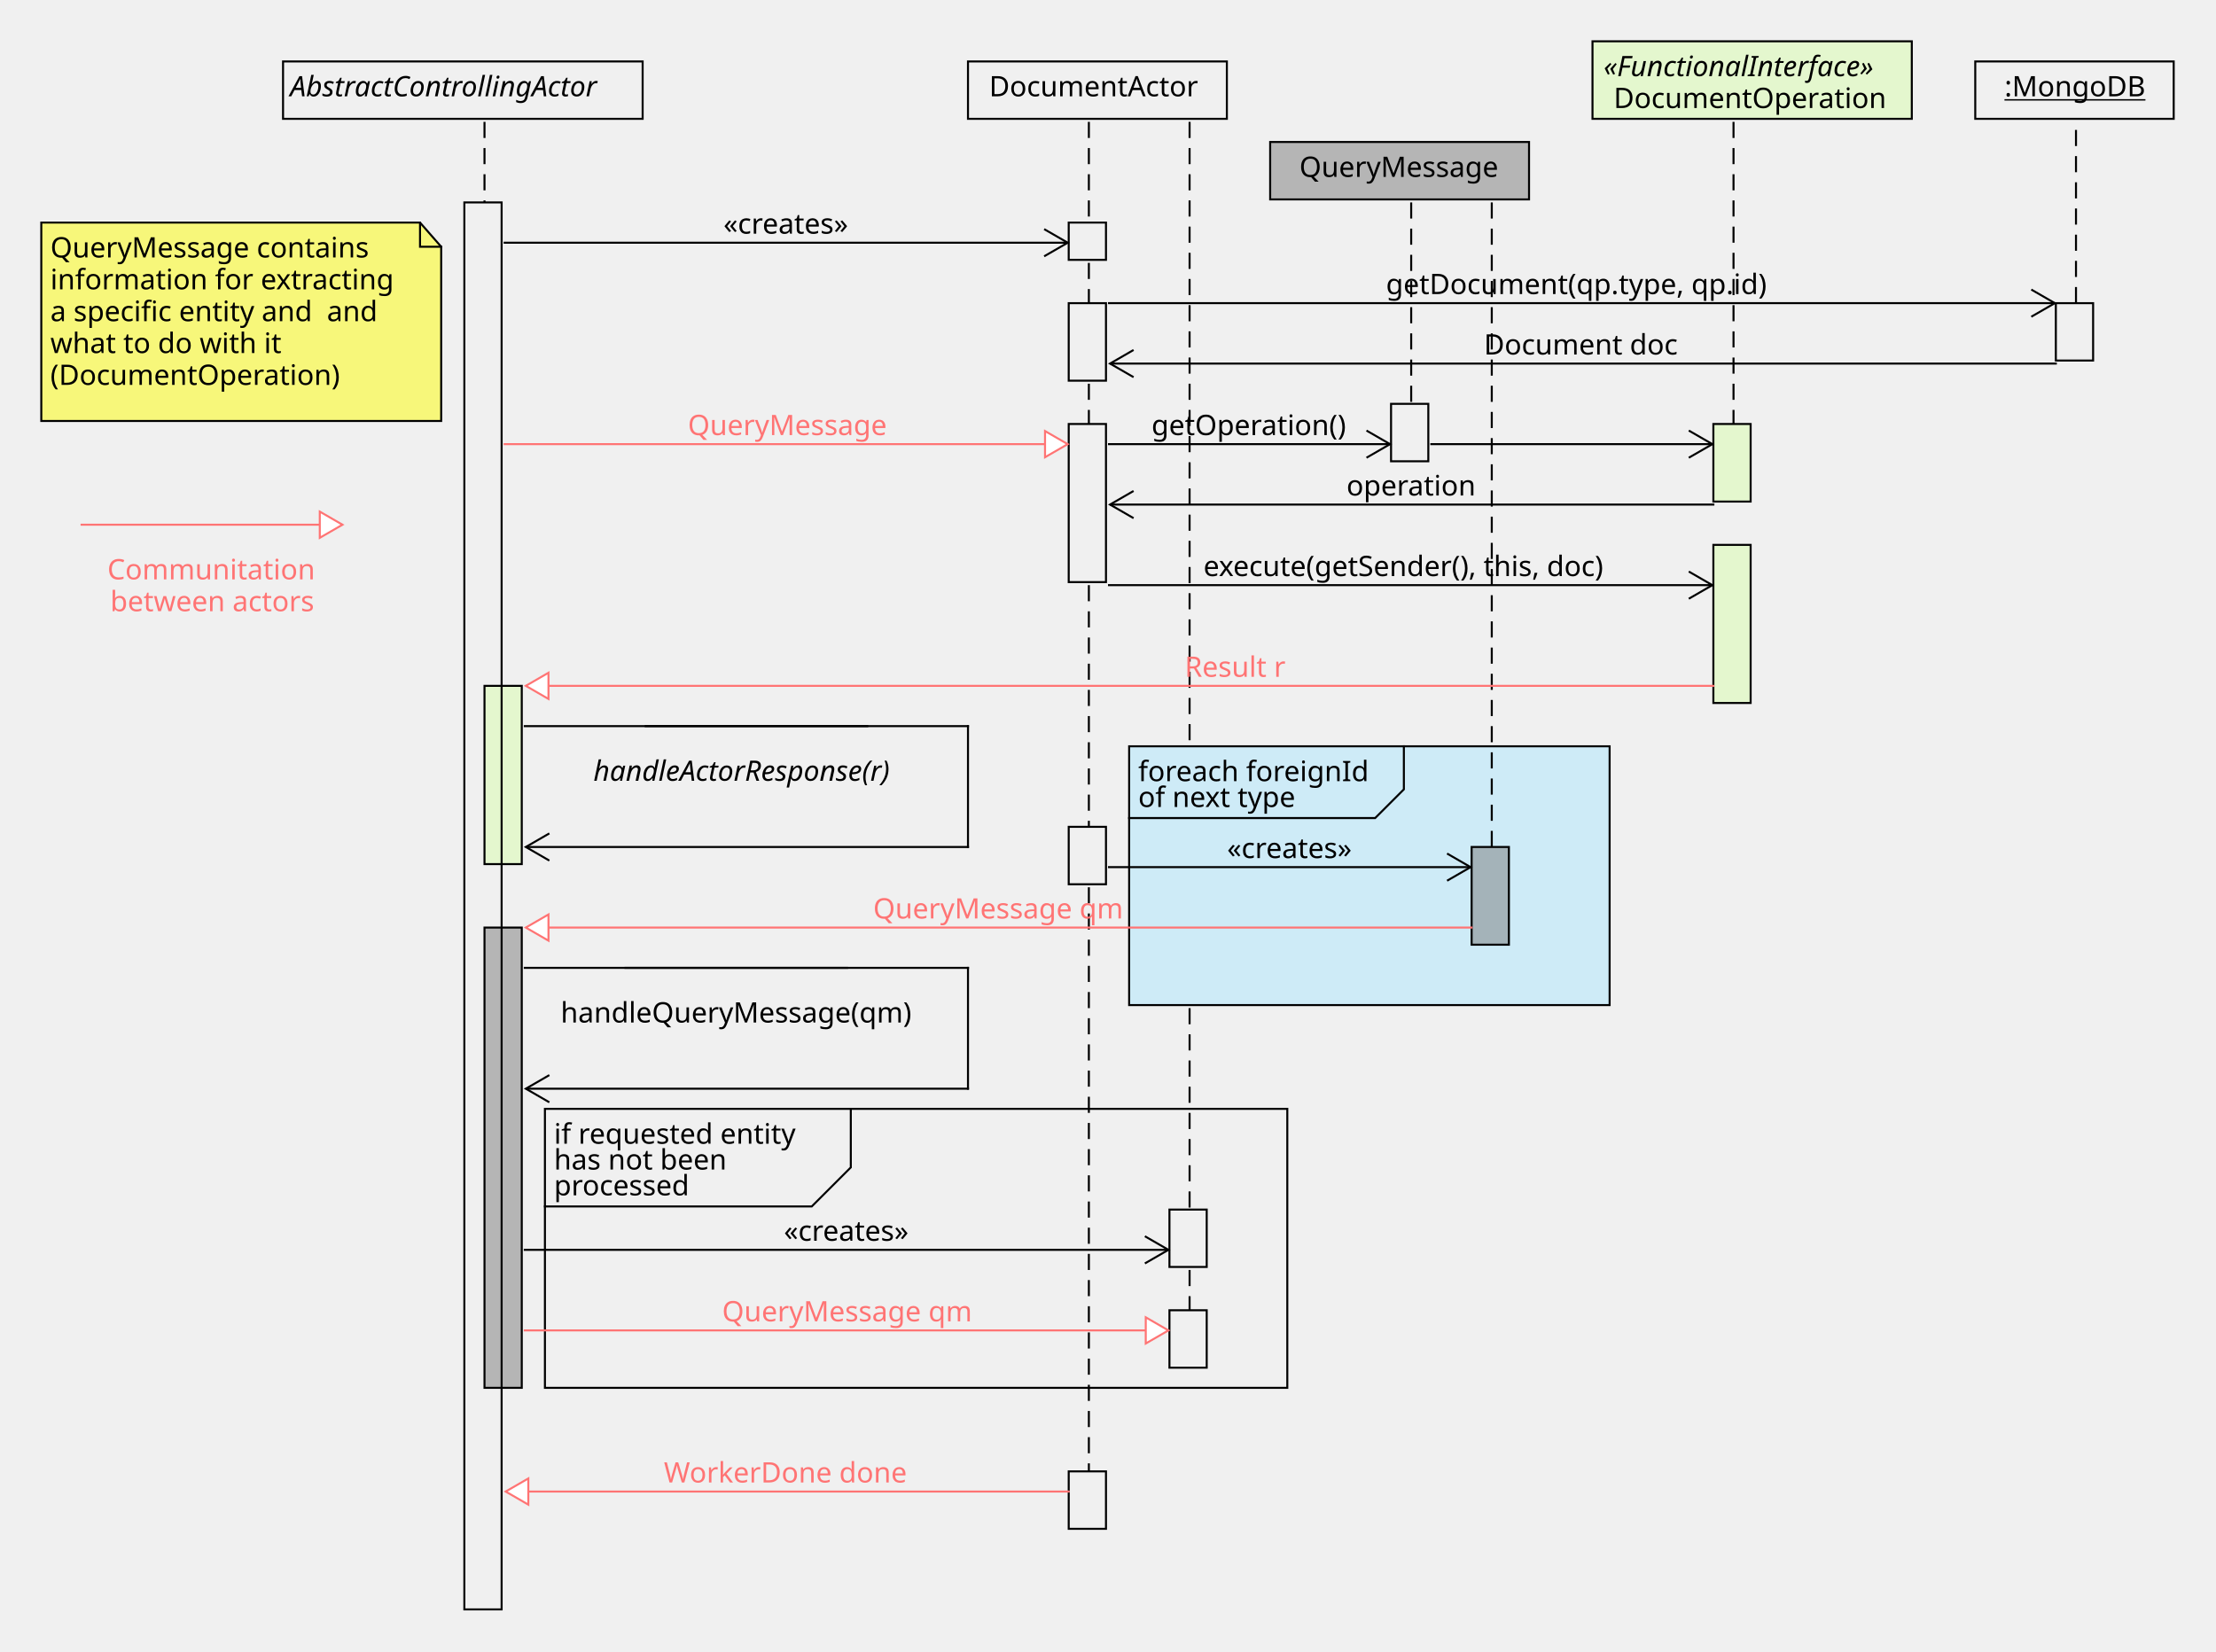
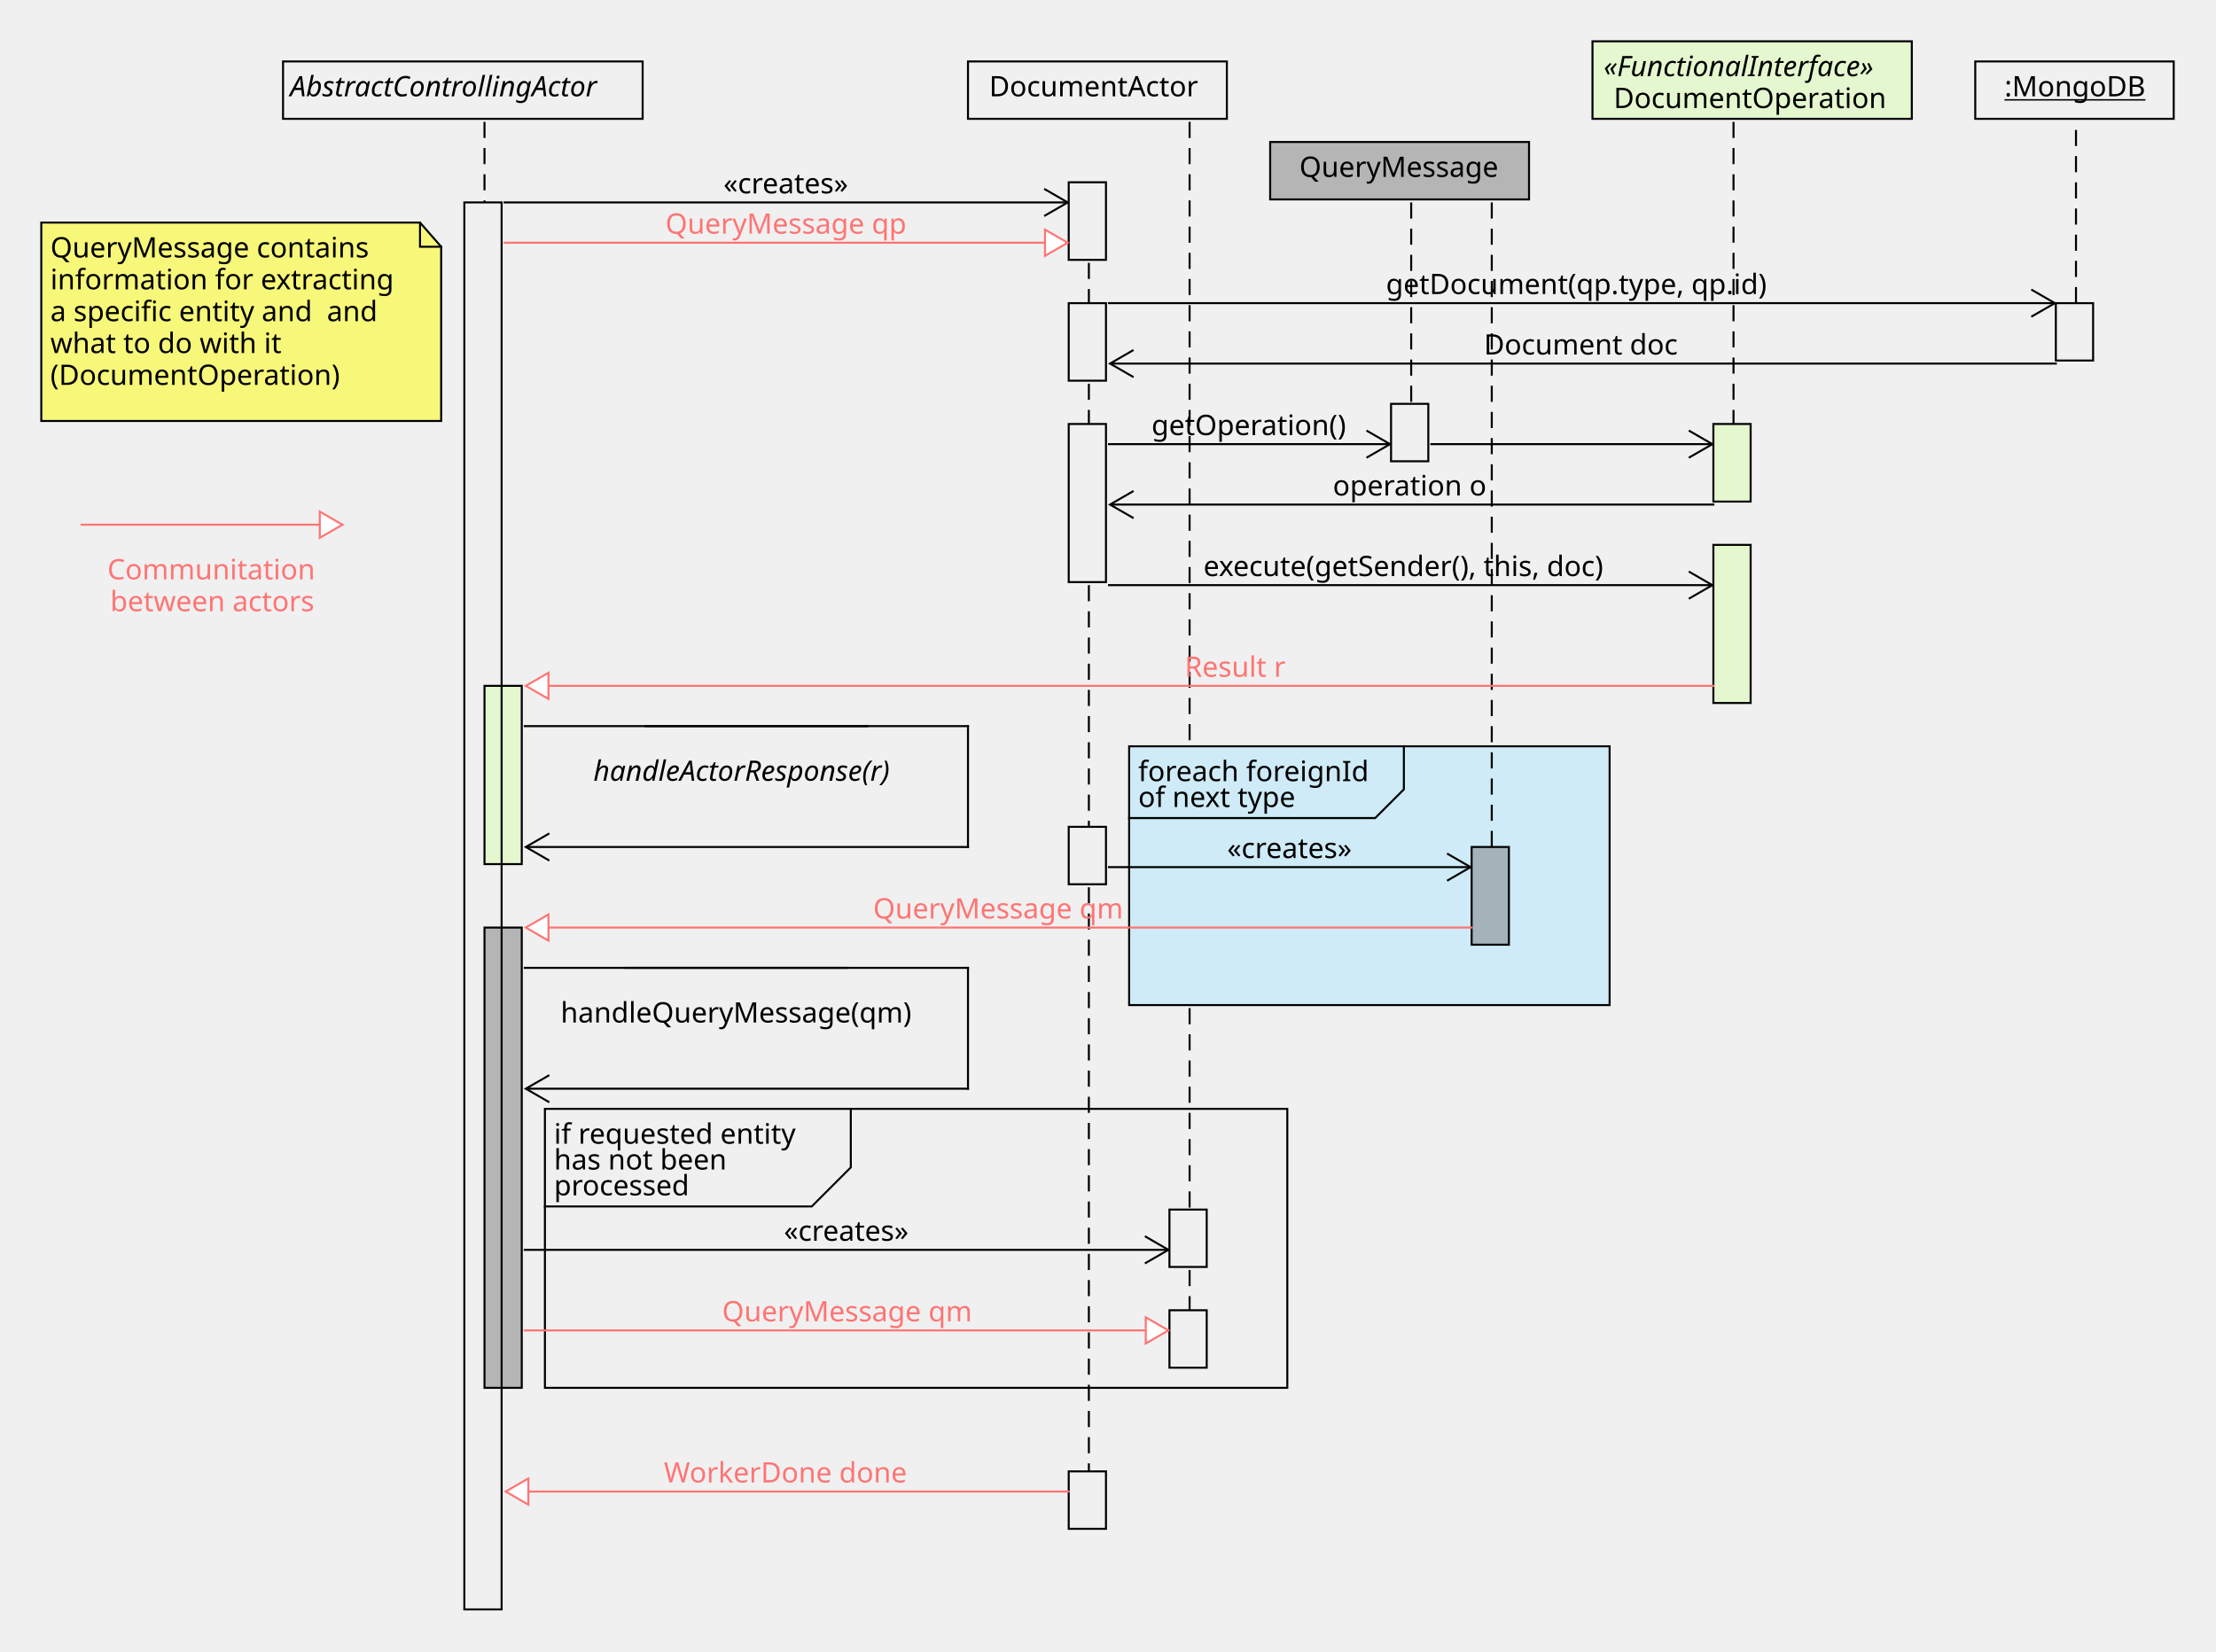
- <svg xmlns="http://www.w3.org/2000/svg" fill-opacity="1" color-rendering="auto" color-interpolation="auto" text-rendering="auto" stroke="black" stroke-linecap="square" width="1100" stroke-miterlimit="10" shape-rendering="auto" stroke-opacity="1" fill="black" stroke-dasharray="none" font-weight="normal" stroke-width="1" viewBox="-10 -10 1100 820" height="820" font-family="'Dialog'" font-style="normal" stroke-linejoin="miter" font-size="12px" stroke-dashoffset="0" image-rendering="auto">
+ <svg xmlns="http://www.w3.org/2000/svg" fill-opacity="1" color-rendering="auto" color-interpolation="auto" text-rendering="auto" stroke="black" stroke-linecap="square" width="1100" stroke-miterlimit="10" shape-rendering="auto" stroke-opacity="1" fill="black" stroke-dasharray="none" font-weight="normal" stroke-width="1" viewBox="-10 0 1100 820" height="820" font-family="'Dialog'" font-style="normal" stroke-linejoin="miter" font-size="12px" stroke-dashoffset="0" image-rendering="auto">
  <defs id="genericDefs" />
  <g>
    <defs id="defs1">
      <clipPath clipPathUnits="userSpaceOnUse" id="clipPath1">
        <path d="M0 0 L2147483647 0 L2147483647 2147483647 L0 2147483647 L0 0 Z" />
      </clipPath>
      <clipPath clipPathUnits="userSpaceOnUse" id="clipPath2">
        <path d="M0 0 L0 130 L240 130 L240 0 Z" />
      </clipPath>
      <clipPath clipPathUnits="userSpaceOnUse" id="clipPath3">
        <path d="M0 0 L0 40 L20 40 L20 0 Z" />
      </clipPath>
      <clipPath clipPathUnits="userSpaceOnUse" id="clipPath4">
        <path d="M0 0 L0 30 L20 30 L20 0 Z" />
      </clipPath>
      <clipPath clipPathUnits="userSpaceOnUse" id="clipPath5">
        <path d="M0 0 L0 30 L100 30 L100 0 Z" />
      </clipPath>
      <clipPath clipPathUnits="userSpaceOnUse" id="clipPath6">
        <path d="M0 0 L0 80 L20 80 L20 0 Z" />
      </clipPath>
      <clipPath clipPathUnits="userSpaceOnUse" id="clipPath7">
        <path d="M0 0 L0 140 L370 140 L370 0 Z" />
      </clipPath>
      <clipPath clipPathUnits="userSpaceOnUse" id="clipPath8">
        <path d="M0 0 L0 90 L20 90 L20 0 Z" />
      </clipPath>
      <clipPath clipPathUnits="userSpaceOnUse" id="clipPath9">
        <path d="M0 0 L0 230 L20 230 L20 0 Z" />
      </clipPath>
      <clipPath clipPathUnits="userSpaceOnUse" id="clipPath10">
        <path d="M0 0 L0 50 L20 50 L20 0 Z" />
      </clipPath>
      <clipPath clipPathUnits="userSpaceOnUse" id="clipPath11">
        <path d="M0 0 L0 30 L130 30 L130 0 Z" />
      </clipPath>
      <clipPath clipPathUnits="userSpaceOnUse" id="clipPath12">
        <path d="M0 0 L0 100 L200 100 L200 0 Z" />
      </clipPath>
      <clipPath clipPathUnits="userSpaceOnUse" id="clipPath13">
        <path d="M0 0 L0 40 L160 40 L160 0 Z" />
      </clipPath>
      <clipPath clipPathUnits="userSpaceOnUse" id="clipPath14">
-         <path d="M0 0 L0 20 L20 20 L20 0 Z" />
+         <path d="M0 0 L0 700 L20 700 L20 0 Z" />
      </clipPath>
      <clipPath clipPathUnits="userSpaceOnUse" id="clipPath15">
-         <path d="M0 0 L0 700 L20 700 L20 0 Z" />
+         <path d="M0 0 L0 30 L180 30 L180 0 Z" />
      </clipPath>
      <clipPath clipPathUnits="userSpaceOnUse" id="clipPath16">
-         <path d="M0 0 L0 30 L180 30 L180 0 Z" />
+         <path d="M0 0 L0 40 L310 40 L310 0 Z" />
      </clipPath>
      <clipPath clipPathUnits="userSpaceOnUse" id="clipPath17">
        <path d="M0 0 L0 90 L160 90 L160 0 Z" />
      </clipPath>
      <clipPath clipPathUnits="userSpaceOnUse" id="clipPath18">
        <path d="M0 0 L0 40 L500 40 L500 0 Z" />
      </clipPath>
      <clipPath clipPathUnits="userSpaceOnUse" id="clipPath19">
        <path d="M0 0 L0 50 L500 50 L500 0 Z" />
      </clipPath>
      <clipPath clipPathUnits="userSpaceOnUse" id="clipPath20">
        <path d="M0 0 L0 120 L30 120 L30 0 Z" />
      </clipPath>
      <clipPath clipPathUnits="userSpaceOnUse" id="clipPath21">
        <path d="M0 0 L0 50 L30 50 L30 0 Z" />
      </clipPath>
      <clipPath clipPathUnits="userSpaceOnUse" id="clipPath22">
        <path d="M0 0 L0 40 L330 40 L330 0 Z" />
      </clipPath>
      <clipPath clipPathUnits="userSpaceOnUse" id="clipPath23">
        <path d="M0 0 L0 30 L170 30 L170 0 Z" />
      </clipPath>
      <clipPath clipPathUnits="userSpaceOnUse" id="clipPath24">
        <path d="M0 0 L0 350 L30 350 L30 0 Z" />
      </clipPath>
      <clipPath clipPathUnits="userSpaceOnUse" id="clipPath25">
        <path d="M0 0 L0 40 L170 40 L170 0 Z" />
      </clipPath>
      <clipPath clipPathUnits="userSpaceOnUse" id="clipPath26">
-         <path d="M0 0 L0 40 L310 40 L310 0 Z" />
+         <path d="M0 0 L0 320 L30 320 L30 0 Z" />
      </clipPath>
      <clipPath clipPathUnits="userSpaceOnUse" id="clipPath27">
-         <path d="M0 0 L0 320 L30 320 L30 0 Z" />
+         <path d="M0 0 L0 40 L350 40 L350 0 Z" />
      </clipPath>
      <clipPath clipPathUnits="userSpaceOnUse" id="clipPath28">
-         <path d="M0 0 L0 40 L350 40 L350 0 Z" />
+         <path d="M0 0 L0 130 L30 130 L30 0 Z" />
      </clipPath>
      <clipPath clipPathUnits="userSpaceOnUse" id="clipPath29">
-         <path d="M0 0 L0 130 L30 130 L30 0 Z" />
+         <path d="M0 0 L0 340 L30 340 L30 0 Z" />
      </clipPath>
      <clipPath clipPathUnits="userSpaceOnUse" id="clipPath30">
-         <path d="M0 0 L0 340 L30 340 L30 0 Z" />
+         <path d="M0 0 L0 80 L200 80 L200 0 Z" />
      </clipPath>
      <clipPath clipPathUnits="userSpaceOnUse" id="clipPath31">
-         <path d="M0 0 L0 80 L200 80 L200 0 Z" />
+         <path d="M0 0 L0 90 L250 90 L250 0 Z" />
      </clipPath>
      <clipPath clipPathUnits="userSpaceOnUse" id="clipPath32">
-         <path d="M0 0 L0 90 L250 90 L250 0 Z" />
+         <path d="M0 0 L0 60 L180 60 L180 0 Z" />
      </clipPath>
      <clipPath clipPathUnits="userSpaceOnUse" id="clipPath33">
-         <path d="M0 0 L0 60 L180 60 L180 0 Z" />
+         <path d="M0 0 L0 150 L30 150 L30 0 Z" />
      </clipPath>
      <clipPath clipPathUnits="userSpaceOnUse" id="clipPath34">
-         <path d="M0 0 L0 150 L30 150 L30 0 Z" />
+         <path d="M0 0 L0 70 L30 70 L30 0 Z" />
      </clipPath>
      <clipPath clipPathUnits="userSpaceOnUse" id="clipPath35">
-         <path d="M0 0 L0 70 L30 70 L30 0 Z" />
+         <path d="M0 0 L0 180 L30 180 L30 0 Z" />
      </clipPath>
      <clipPath clipPathUnits="userSpaceOnUse" id="clipPath36">
-         <path d="M0 0 L0 80 L30 80 L30 0 Z" />
+         <path d="M0 0 L0 40 L210 40 L210 0 Z" />
      </clipPath>
      <clipPath clipPathUnits="userSpaceOnUse" id="clipPath37">
-         <path d="M0 0 L0 180 L30 180 L30 0 Z" />
-       </clipPath>
-       <clipPath clipPathUnits="userSpaceOnUse" id="clipPath38">
-         <path d="M0 0 L0 40 L210 40 L210 0 Z" />
-       </clipPath>
-       <clipPath clipPathUnits="userSpaceOnUse" id="clipPath39">
        <path d="M0 0 L0 40 L620 40 L620 0 Z" />
      </clipPath>
    </defs>
-     <g fill="rgb(172,230,255)" fill-opacity="0.49" transform="translate(550,360)" stroke-opacity="0.49" stroke="rgb(172,230,255)">
+     <g fill="rgb(172,230,255)" fill-opacity="0.49" transform="translate(550,370)" stroke-opacity="0.49" stroke="rgb(172,230,255)">
      <rect x="0.5" width="238.5" height="128.5" y="0.5" clip-path="url(#clipPath2)" stroke="none" />
    </g>
-     <g transform="translate(550,360)">
+     <g transform="translate(550,370)">
      <rect fill="none" x="0.5" width="238.5" height="128.5" y="0.5" clip-path="url(#clipPath2)" />
      <path fill="none" d="M136.868 0.5 L136.868 21.881 L122.614 36.135 L0.5 36.135" clip-path="url(#clipPath2)" />
      <text x="5" font-size="14px" y="17.817" clip-path="url(#clipPath2)" font-family="sans-serif" stroke="none" xml:space="preserve">foreach foreignId </text>
      <text x="5" font-size="14px" y="30.635" clip-path="url(#clipPath2)" font-family="sans-serif" stroke="none" xml:space="preserve">of next type</text>
    </g>
-     <g fill="rgb(255,255,255)" fill-opacity="0" transform="translate(520,140)" stroke-opacity="0" stroke="rgb(255,255,255)">
+     <g fill="rgb(255,255,255)" fill-opacity="0" transform="translate(520,150)" stroke-opacity="0" stroke="rgb(255,255,255)">
      <rect x="0.5" width="18.5" height="38.5" y="0.5" clip-path="url(#clipPath3)" stroke="none" />
    </g>
-     <g transform="translate(520,140)">
+     <g transform="translate(520,150)">
      <rect fill="none" x="0.5" width="18.5" height="38.5" y="0.5" clip-path="url(#clipPath3)" />
    </g>
-     <g fill="rgb(255,255,255)" fill-opacity="0" transform="translate(1010,140)" stroke-opacity="0" stroke="rgb(255,255,255)">
-       <rect x="0.5" width="18.5" height="28.5" y="0.5" clip-path="url(#clipPath4)" stroke="none" />
-     </g>
-     <g transform="translate(1010,140)">
-       <rect fill="none" x="0.5" width="18.5" height="28.5" y="0.5" clip-path="url(#clipPath4)" />
-     </g>
-     <g fill="rgb(255,255,255)" fill-opacity="0" transform="translate(970,20)" stroke-opacity="0" stroke="rgb(255,255,255)">
+     <g fill="rgb(255,255,255)" fill-opacity="0" transform="translate(1010,150)" stroke-opacity="0" stroke="rgb(255,255,255)">
+       <rect x="0.5" width="18.5" height="28.5" y="0.5" clip-path="url(#clipPath4)" stroke="none" />
+     </g>
+     <g transform="translate(1010,150)">
+       <rect fill="none" x="0.5" width="18.5" height="28.5" y="0.5" clip-path="url(#clipPath4)" />
+     </g>
+     <g fill="rgb(255,255,255)" fill-opacity="0" transform="translate(970,30)" stroke-opacity="0" stroke="rgb(255,255,255)">
      <rect x="0.5" width="98.5" height="28.5" y="0.5" clip-path="url(#clipPath5)" stroke="none" />
    </g>
-     <g transform="translate(970,20)">
+     <g transform="translate(970,30)">
      <rect fill="none" x="0.5" width="98.5" height="28.5" y="0.5" clip-path="url(#clipPath5)" />
      <text x="15" font-size="14px" y="17.817" text-decoration="underline" clip-path="url(#clipPath5)" font-family="sans-serif" stroke="none" xml:space="preserve">:MongoDB</text>
    </g>
-     <g fill="rgb(216,255,172)" fill-opacity="0.49" transform="translate(840,260)" stroke-opacity="0.49" stroke="rgb(216,255,172)">
+     <g fill="rgb(216,255,172)" fill-opacity="0.49" transform="translate(840,270)" stroke-opacity="0.49" stroke="rgb(216,255,172)">
      <rect x="0.5" width="18.5" height="78.5" y="0.5" clip-path="url(#clipPath6)" stroke="none" />
    </g>
-     <g transform="translate(840,260)">
+     <g transform="translate(840,270)">
      <rect fill="none" x="0.5" width="18.5" height="78.5" y="0.5" clip-path="url(#clipPath6)" />
    </g>
-     <g fill="rgb(255,255,255)" fill-opacity="0" transform="translate(680,190)" stroke-opacity="0" stroke="rgb(255,255,255)">
-       <rect x="0.5" width="18.5" height="28.5" y="0.5" clip-path="url(#clipPath4)" stroke="none" />
-     </g>
-     <g transform="translate(680,190)">
-       <rect fill="none" x="0.5" width="18.5" height="28.5" y="0.5" clip-path="url(#clipPath4)" />
-     </g>
-     <g fill="rgb(255,255,255)" fill-opacity="0" transform="translate(520,720)" stroke-opacity="0" stroke="rgb(255,255,255)">
-       <rect x="0.5" width="18.5" height="28.5" y="0.5" clip-path="url(#clipPath4)" stroke="none" />
-     </g>
-     <g transform="translate(520,720)">
-       <rect fill="none" x="0.5" width="18.5" height="28.5" y="0.5" clip-path="url(#clipPath4)" />
-     </g>
-     <g fill="rgb(255,255,255)" fill-opacity="0" transform="translate(570,640)" stroke-opacity="0" stroke="rgb(255,255,255)">
-       <rect x="0.5" width="18.5" height="28.5" y="0.5" clip-path="url(#clipPath4)" stroke="none" />
-     </g>
-     <g transform="translate(570,640)">
-       <rect fill="none" x="0.5" width="18.5" height="28.5" y="0.5" clip-path="url(#clipPath4)" />
-     </g>
-     <g fill="rgb(255,255,255)" fill-opacity="0" transform="translate(570,590)" stroke-opacity="0" stroke="rgb(255,255,255)">
-       <rect x="0.5" width="18.5" height="28.5" y="0.5" clip-path="url(#clipPath4)" stroke="none" />
-     </g>
-     <g transform="translate(570,590)">
-       <rect fill="none" x="0.5" width="18.5" height="28.5" y="0.5" clip-path="url(#clipPath4)" />
-     </g>
-     <g fill="rgb(255,255,255)" fill-opacity="0" transform="translate(260,540)" stroke-opacity="0" stroke="rgb(255,255,255)">
+     <g fill="rgb(255,255,255)" fill-opacity="0" transform="translate(680,200)" stroke-opacity="0" stroke="rgb(255,255,255)">
+       <rect x="0.5" width="18.5" height="28.5" y="0.5" clip-path="url(#clipPath4)" stroke="none" />
+     </g>
+     <g transform="translate(680,200)">
+       <rect fill="none" x="0.5" width="18.5" height="28.5" y="0.5" clip-path="url(#clipPath4)" />
+     </g>
+     <g fill="rgb(255,255,255)" fill-opacity="0" transform="translate(520,730)" stroke-opacity="0" stroke="rgb(255,255,255)">
+       <rect x="0.5" width="18.5" height="28.5" y="0.5" clip-path="url(#clipPath4)" stroke="none" />
+     </g>
+     <g transform="translate(520,730)">
+       <rect fill="none" x="0.5" width="18.5" height="28.5" y="0.5" clip-path="url(#clipPath4)" />
+     </g>
+     <g fill="rgb(255,255,255)" fill-opacity="0" transform="translate(570,650)" stroke-opacity="0" stroke="rgb(255,255,255)">
+       <rect x="0.5" width="18.5" height="28.5" y="0.5" clip-path="url(#clipPath4)" stroke="none" />
+     </g>
+     <g transform="translate(570,650)">
+       <rect fill="none" x="0.5" width="18.5" height="28.5" y="0.5" clip-path="url(#clipPath4)" />
+     </g>
+     <g fill="rgb(255,255,255)" fill-opacity="0" transform="translate(570,600)" stroke-opacity="0" stroke="rgb(255,255,255)">
+       <rect x="0.5" width="18.5" height="28.5" y="0.5" clip-path="url(#clipPath4)" stroke="none" />
+     </g>
+     <g transform="translate(570,600)">
+       <rect fill="none" x="0.5" width="18.5" height="28.5" y="0.5" clip-path="url(#clipPath4)" />
+     </g>
+     <g fill="rgb(255,255,255)" fill-opacity="0" transform="translate(260,550)" stroke-opacity="0" stroke="rgb(255,255,255)">
      <rect x="0.5" width="368.5" height="138.5" y="0.5" clip-path="url(#clipPath7)" stroke="none" />
    </g>
-     <g transform="translate(260,540)">
+     <g transform="translate(260,550)">
      <rect fill="none" x="0.5" width="368.5" height="138.5" y="0.5" clip-path="url(#clipPath7)" />
      <path fill="none" d="M152.331 0.5 L152.331 29.571 L132.95 48.952 L0.5 48.952" clip-path="url(#clipPath7)" />
      <text x="5" font-size="14px" y="17.817" clip-path="url(#clipPath7)" font-family="sans-serif" stroke="none" xml:space="preserve">if requested entity</text>
      <text x="5" font-size="14px" y="30.635" clip-path="url(#clipPath7)" font-family="sans-serif" stroke="none" xml:space="preserve">has not been</text>
      <text x="5" font-size="14px" y="43.452" clip-path="url(#clipPath7)" font-family="sans-serif" stroke="none" xml:space="preserve">processed</text>
    </g>
-     <g fill="rgb(216,255,172)" fill-opacity="0.49" transform="translate(230,330)" stroke-opacity="0.49" stroke="rgb(216,255,172)">
+     <g fill="rgb(216,255,172)" fill-opacity="0.49" transform="translate(230,340)" stroke-opacity="0.49" stroke="rgb(216,255,172)">
      <rect x="0.5" width="18.5" height="88.5" y="0.5" clip-path="url(#clipPath8)" stroke="none" />
    </g>
-     <g transform="translate(230,330)">
+     <g transform="translate(230,340)">
      <rect fill="none" x="0.5" width="18.5" height="88.5" y="0.5" clip-path="url(#clipPath8)" />
    </g>
-     <g fill="rgb(120,120,120)" fill-opacity="0.49" transform="translate(230,450)" stroke-opacity="0.49" stroke="rgb(120,120,120)">
+     <g fill="rgb(120,120,120)" fill-opacity="0.49" transform="translate(230,460)" stroke-opacity="0.49" stroke="rgb(120,120,120)">
      <rect x="0.5" width="18.5" height="228.5" y="0.5" clip-path="url(#clipPath9)" stroke="none" />
    </g>
-     <g transform="translate(230,450)">
+     <g transform="translate(230,460)">
      <rect fill="none" x="0.5" width="18.5" height="228.5" y="0.5" clip-path="url(#clipPath9)" />
    </g>
-     <g fill="rgb(120,120,120)" fill-opacity="0.49" transform="translate(720,410)" stroke-opacity="0.49" stroke="rgb(120,120,120)">
+     <g fill="rgb(120,120,120)" fill-opacity="0.49" transform="translate(720,420)" stroke-opacity="0.49" stroke="rgb(120,120,120)">
      <rect x="0.5" width="18.5" height="48.5" y="0.5" clip-path="url(#clipPath10)" stroke="none" />
    </g>
-     <g transform="translate(720,410)">
+     <g transform="translate(720,420)">
      <rect fill="none" x="0.5" width="18.5" height="48.5" y="0.5" clip-path="url(#clipPath10)" />
    </g>
-     <g fill="rgb(120,120,120)" fill-opacity="0.49" transform="translate(620,60)" stroke-opacity="0.49" stroke="rgb(120,120,120)">
+     <g fill="rgb(120,120,120)" fill-opacity="0.49" transform="translate(620,70)" stroke-opacity="0.49" stroke="rgb(120,120,120)">
      <rect x="0.5" width="128.5" height="28.5" y="0.5" clip-path="url(#clipPath11)" stroke="none" />
    </g>
-     <g transform="translate(620,60)">
+     <g transform="translate(620,70)">
      <rect fill="none" x="0.5" width="128.5" height="28.5" y="0.5" clip-path="url(#clipPath11)" />
      <text x="15" font-size="14px" y="17.817" clip-path="url(#clipPath11)" font-family="sans-serif" stroke="none" xml:space="preserve">QueryMessage</text>
    </g>
-     <g fill="rgb(255,255,255)" fill-opacity="0" transform="translate(520,400)" stroke-opacity="0" stroke="rgb(255,255,255)">
-       <rect x="0.5" width="18.5" height="28.5" y="0.5" clip-path="url(#clipPath4)" stroke="none" />
-     </g>
-     <g transform="translate(520,400)">
-       <rect fill="none" x="0.5" width="18.5" height="28.5" y="0.5" clip-path="url(#clipPath4)" />
-     </g>
-     <g fill="rgb(255,255,255)" fill-opacity="0" transform="translate(520,200)" stroke-opacity="0" stroke="rgb(255,255,255)">
+     <g fill="rgb(255,255,255)" fill-opacity="0" transform="translate(520,410)" stroke-opacity="0" stroke="rgb(255,255,255)">
+       <rect x="0.5" width="18.5" height="28.5" y="0.5" clip-path="url(#clipPath4)" stroke="none" />
+     </g>
+     <g transform="translate(520,410)">
+       <rect fill="none" x="0.5" width="18.5" height="28.5" y="0.5" clip-path="url(#clipPath4)" />
+     </g>
+     <g fill="rgb(255,255,255)" fill-opacity="0" transform="translate(520,210)" stroke-opacity="0" stroke="rgb(255,255,255)">
      <rect x="0.5" width="18.5" height="78.5" y="0.5" clip-path="url(#clipPath6)" stroke="none" />
    </g>
-     <g transform="translate(520,200)">
+     <g transform="translate(520,210)">
      <rect fill="none" x="0.5" width="18.5" height="78.5" y="0.5" clip-path="url(#clipPath6)" />
    </g>
-     <g fill="rgb(216,255,172)" fill-opacity="0.49" transform="translate(840,200)" stroke-opacity="0.49" stroke="rgb(216,255,172)">
+     <g fill="rgb(216,255,172)" fill-opacity="0.49" transform="translate(840,210)" stroke-opacity="0.49" stroke="rgb(216,255,172)">
      <rect x="0.5" width="18.5" height="38.5" y="0.5" clip-path="url(#clipPath3)" stroke="none" />
    </g>
-     <g transform="translate(840,200)">
+     <g transform="translate(840,210)">
      <rect fill="none" x="0.5" width="18.5" height="38.5" y="0.5" clip-path="url(#clipPath3)" />
    </g>
-     <g fill="rgb(255,255,0)" fill-opacity="0.49" transform="translate(10,100)" stroke-opacity="0.49" stroke="rgb(255,255,0)">
+     <g fill="rgb(255,255,0)" fill-opacity="0.49" transform="translate(10,110)" stroke-opacity="0.49" stroke="rgb(255,255,0)">
      <path d="M0.5 0.5 L188.5 0.5 L199 12.5 L199 99 L0.5 99 Z" stroke="none" clip-path="url(#clipPath12)" />
    </g>
-     <g transform="translate(10,100)">
+     <g transform="translate(10,110)">
      <path fill="none" d="M0.5 0.5 L188.5 0.5 L199 12.5 L199 99 L0.5 99 Z" clip-path="url(#clipPath12)" />
      <path fill="none" d="M188.5 0.5 L188.5 12.5 L199 12.5" clip-path="url(#clipPath12)" />
      <text x="5" font-size="14px" y="17.817" clip-path="url(#clipPath12)" font-family="sans-serif" stroke="none" xml:space="preserve">QueryMessage contains</text>
      <text x="5" font-size="14px" y="33.635" clip-path="url(#clipPath12)" font-family="sans-serif" stroke="none" xml:space="preserve">information for extracting</text>
      <text x="5" font-size="14px" y="49.452" clip-path="url(#clipPath12)" font-family="sans-serif" stroke="none" xml:space="preserve">a specific entity and  and</text>
      <text x="5" font-size="14px" y="65.269" clip-path="url(#clipPath12)" font-family="sans-serif" stroke="none" xml:space="preserve">what to do with it</text>
      <text x="5" font-size="14px" y="81.087" clip-path="url(#clipPath12)" font-family="sans-serif" stroke="none" xml:space="preserve">(DocumentOperation)</text>
    </g>
-     <g fill="rgb(216,255,172)" fill-opacity="0.49" transform="translate(780,10)" stroke-opacity="0.49" stroke="rgb(216,255,172)">
+     <g fill="rgb(216,255,172)" fill-opacity="0.49" transform="translate(780,20)" stroke-opacity="0.49" stroke="rgb(216,255,172)">
      <rect x="0.5" width="158.5" height="38.5" y="0.5" clip-path="url(#clipPath13)" stroke="none" />
    </g>
-     <g transform="translate(780,10)">
+     <g transform="translate(780,20)">
      <rect fill="none" x="0.5" width="158.5" height="38.5" y="0.5" clip-path="url(#clipPath13)" />
      <text x="6" font-size="14px" y="17.817" clip-path="url(#clipPath13)" font-family="sans-serif" font-style="italic" stroke="none" xml:space="preserve">«FunctionalInterface»</text>
      <text x="11" font-size="14px" y="33.635" clip-path="url(#clipPath13)" font-family="sans-serif" stroke="none" xml:space="preserve">DocumentOperation</text>
    </g>
-     <g fill="rgb(255,255,255)" fill-opacity="0" transform="translate(520,100)" stroke-opacity="0" stroke="rgb(255,255,255)">
-       <rect x="0.5" width="18.5" height="18.5" y="0.5" clip-path="url(#clipPath14)" stroke="none" />
-     </g>
-     <g transform="translate(520,100)">
-       <rect fill="none" x="0.5" width="18.5" height="18.5" y="0.5" clip-path="url(#clipPath14)" />
-     </g>
-     <g fill="rgb(255,255,255)" fill-opacity="0" transform="translate(220,90)" stroke-opacity="0" stroke="rgb(255,255,255)">
-       <rect x="0.5" width="18.5" height="698.5" y="0.5" clip-path="url(#clipPath15)" stroke="none" />
-     </g>
-     <g transform="translate(220,90)">
-       <rect fill="none" x="0.5" width="18.5" height="698.5" y="0.5" clip-path="url(#clipPath15)" />
-     </g>
-     <g fill="rgb(255,255,255)" fill-opacity="0" transform="translate(470,20)" stroke-opacity="0" stroke="rgb(255,255,255)">
+     <g fill="rgb(255,255,255)" fill-opacity="0" transform="translate(520,90)" stroke-opacity="0" stroke="rgb(255,255,255)">
+       <rect x="0.5" width="18.5" height="38.5" y="0.5" clip-path="url(#clipPath3)" stroke="none" />
+     </g>
+     <g transform="translate(520,90)">
+       <rect fill="none" x="0.5" width="18.5" height="38.5" y="0.5" clip-path="url(#clipPath3)" />
+     </g>
+     <g fill="rgb(255,255,255)" fill-opacity="0" transform="translate(220,100)" stroke-opacity="0" stroke="rgb(255,255,255)">
+       <rect x="0.5" width="18.5" height="698.5" y="0.5" clip-path="url(#clipPath14)" stroke="none" />
+     </g>
+     <g transform="translate(220,100)">
+       <rect fill="none" x="0.5" width="18.5" height="698.5" y="0.5" clip-path="url(#clipPath14)" />
+     </g>
+     <g fill="rgb(255,255,255)" fill-opacity="0" transform="translate(470,30)" stroke-opacity="0" stroke="rgb(255,255,255)">
      <rect x="0.5" width="128.5" height="28.5" y="0.5" clip-path="url(#clipPath11)" stroke="none" />
    </g>
-     <g transform="translate(470,20)">
+     <g transform="translate(470,30)">
      <rect fill="none" x="0.5" width="128.5" height="28.5" y="0.5" clip-path="url(#clipPath11)" />
      <text x="11" font-size="14px" y="17.817" clip-path="url(#clipPath11)" font-family="sans-serif" stroke="none" xml:space="preserve">DocumentActor</text>
    </g>
-     <g fill="rgb(255,255,255)" fill-opacity="0" transform="translate(130,20)" stroke-opacity="0" stroke="rgb(255,255,255)">
-       <rect x="0.5" width="178.5" height="28.5" y="0.5" clip-path="url(#clipPath16)" stroke="none" />
-     </g>
-     <g transform="translate(130,20)">
-       <rect fill="none" x="0.5" width="178.5" height="28.5" y="0.5" clip-path="url(#clipPath16)" />
-       <text x="4" font-size="14px" y="17.817" clip-path="url(#clipPath16)" font-family="sans-serif" font-style="italic" stroke="none" xml:space="preserve">AbstractControllingActor</text>
-     </g>
-     <g fill="rgb(255,116,116)" transform="translate(20,230)" stroke="rgb(255,116,116)">
+     <g fill="rgb(255,255,255)" fill-opacity="0" transform="translate(130,30)" stroke-opacity="0" stroke="rgb(255,255,255)">
+       <rect x="0.5" width="178.5" height="28.5" y="0.5" clip-path="url(#clipPath15)" stroke="none" />
+     </g>
+     <g transform="translate(130,30)">
+       <rect fill="none" x="0.5" width="178.5" height="28.5" y="0.5" clip-path="url(#clipPath15)" />
+       <text x="4" font-size="14px" y="17.817" clip-path="url(#clipPath15)" font-family="sans-serif" font-style="italic" stroke="none" xml:space="preserve">AbstractControllingActor</text>
+     </g>
+     <g fill="rgb(255,116,116)" transform="translate(230,100)" stroke="rgb(255,116,116)">
+       <path fill="none" d="M289.5 20.5 L10.5 20.5" clip-path="url(#clipPath16)" />
+       <path fill="white" d="M278.742 14 L290 20.5 L278.742 27 Z" clip-path="url(#clipPath16)" stroke="none" />
+       <path fill="none" d="M278.742 14 L290 20.5 L278.742 27 Z" clip-path="url(#clipPath16)" />
+       <text x="90.309" font-size="14px" y="16" clip-path="url(#clipPath16)" font-family="sans-serif" stroke="none" xml:space="preserve">QueryMessage qp</text>
+     </g>
+     <g fill="rgb(255,116,116)" transform="translate(20,240)" stroke="rgb(255,116,116)">
      <path fill="none" d="M139.5 20.5 L10.5 20.5" clip-path="url(#clipPath17)" />
      <path fill="white" d="M128.742 14 L140 20.5 L128.742 27 Z" clip-path="url(#clipPath17)" stroke="none" />
      <path fill="none" d="M128.742 14 L140 20.5 L128.742 27 Z" clip-path="url(#clipPath17)" />
      <text x="23.296" font-size="14px" y="47.635" clip-path="url(#clipPath17)" font-family="sans-serif" stroke="none" xml:space="preserve">Communitation </text>
      <text x="24.732" font-size="14px" y="63.452" clip-path="url(#clipPath17)" font-family="sans-serif" stroke="none" xml:space="preserve">between actors</text>
    </g>
-     <g transform="translate(530,150)">
+     <g transform="translate(530,160)">
      <path fill="none" d="M11.5 20.5 L480.5 20.5" clip-path="url(#clipPath18)" />
      <path fill="none" d="M22.258 27 L11 20.5 L22.258 14" clip-path="url(#clipPath18)" />
      <text x="196.612" font-size="14px" y="16" clip-path="url(#clipPath18)" font-family="sans-serif" stroke="none" xml:space="preserve">Document doc</text>
    </g>
-     <g transform="translate(530,120)">
+     <g transform="translate(530,130)">
      <path fill="none" d="M479.5 20.5 L10.5 20.5" clip-path="url(#clipPath19)" />
      <path fill="none" d="M468.742 14 L480 20.5 L468.742 27" clip-path="url(#clipPath19)" />
      <text x="148.001" font-size="14px" y="16" clip-path="url(#clipPath19)" font-family="sans-serif" stroke="none" xml:space="preserve">getDocument(qp.type, qp.id)</text>
    </g>
-     <g stroke-dasharray="8,5" stroke-miterlimit="5" transform="translate(1010,40)" stroke-linecap="butt">
+     <g stroke-dasharray="8,5" stroke-miterlimit="5" transform="translate(1010,50)" stroke-linecap="butt">
      <path fill="none" d="M10.5 100.5 L10.5 10.5" clip-path="url(#clipPath20)" />
    </g>
-     <g stroke-dasharray="8,5" stroke-miterlimit="5" transform="translate(520,170)" stroke-linecap="butt">
+     <g stroke-dasharray="8,5" stroke-miterlimit="5" transform="translate(520,180)" stroke-linecap="butt">
      <path fill="none" d="M10.5 10.5 L10.5 30.5" clip-path="url(#clipPath21)" />
    </g>
-     <g transform="translate(530,260)">
+     <g transform="translate(530,270)">
      <path fill="none" d="M309.5 20.5 L10.5 20.5" clip-path="url(#clipPath22)" />
      <path fill="none" d="M298.742 14 L310 20.5 L298.742 27" clip-path="url(#clipPath22)" />
      <text x="57.382" font-size="14px" y="16" clip-path="url(#clipPath22)" font-family="sans-serif" stroke="none" xml:space="preserve">execute(getSender(), this, doc)</text>
    </g>
-     <g transform="translate(530,220)">
+     <g transform="translate(530,230)">
      <path fill="none" d="M11.5 20.5 L310.5 20.5" clip-path="url(#clipPath22)" />
      <path fill="none" d="M22.258 27 L11 20.5 L22.258 14" clip-path="url(#clipPath22)" />
-       <text x="128.394" font-size="14px" y="16" clip-path="url(#clipPath22)" font-family="sans-serif" stroke="none" xml:space="preserve">operation</text>
-     </g>
-     <g transform="translate(690,200)">
+       <text x="121.623" font-size="14px" y="16" clip-path="url(#clipPath22)" font-family="sans-serif" stroke="none" xml:space="preserve">operation o</text>
+     </g>
+     <g transform="translate(690,210)">
      <path fill="none" d="M149.5 10.5 L10.5 10.5" clip-path="url(#clipPath23)" />
      <path fill="none" d="M138.742 4 L150 10.5 L138.742 17" clip-path="url(#clipPath23)" />
    </g>
-     <g stroke-dasharray="8,5" stroke-miterlimit="5" transform="translate(720,80)" stroke-linecap="butt">
+     <g stroke-dasharray="8,5" stroke-miterlimit="5" transform="translate(720,90)" stroke-linecap="butt">
      <path fill="none" d="M10.5 10.5 L10.5 330.5" clip-path="url(#clipPath24)" />
    </g>
-     <g transform="translate(530,190)">
+     <g transform="translate(530,200)">
      <path fill="none" d="M149.5 20.5 L10.5 20.5" clip-path="url(#clipPath25)" />
      <path fill="none" d="M138.742 14 L150 20.5 L138.742 27" clip-path="url(#clipPath25)" />
      <text x="31.605" font-size="14px" y="16" clip-path="url(#clipPath25)" font-family="sans-serif" stroke="none" xml:space="preserve">getOperation()</text>
    </g>
-     <g fill="rgb(255,116,116)" transform="translate(230,710)" stroke="rgb(255,116,116)">
-       <path fill="none" d="M11.5 20.5 L290.5 20.5" clip-path="url(#clipPath26)" />
-       <path fill="white" d="M22.258 27 L11 20.5 L22.258 14 Z" clip-path="url(#clipPath26)" stroke="none" />
-       <path fill="none" d="M22.258 27 L11 20.5 L22.258 14 Z" clip-path="url(#clipPath26)" />
-       <text x="89.536" font-size="14px" y="16" clip-path="url(#clipPath26)" font-family="sans-serif" stroke="none" xml:space="preserve">WorkerDone done</text>
-     </g>
-     <g stroke-dasharray="8,5" stroke-miterlimit="5" transform="translate(520,420)" stroke-linecap="butt">
-       <path fill="none" d="M10.5 10.5 L10.5 300.5" clip-path="url(#clipPath27)" />
-     </g>
-     <g stroke-dasharray="8,5" stroke-miterlimit="5" transform="translate(570,610)" stroke-linecap="butt">
+     <g fill="rgb(255,116,116)" transform="translate(230,720)" stroke="rgb(255,116,116)">
+       <path fill="none" d="M11.5 20.5 L290.5 20.5" clip-path="url(#clipPath16)" />
+       <path fill="white" d="M22.258 27 L11 20.5 L22.258 14 Z" clip-path="url(#clipPath16)" stroke="none" />
+       <path fill="none" d="M22.258 27 L11 20.5 L22.258 14 Z" clip-path="url(#clipPath16)" />
+       <text x="89.536" font-size="14px" y="16" clip-path="url(#clipPath16)" font-family="sans-serif" stroke="none" xml:space="preserve">WorkerDone done</text>
+     </g>
+     <g stroke-dasharray="8,5" stroke-miterlimit="5" transform="translate(520,430)" stroke-linecap="butt">
+       <path fill="none" d="M10.5 10.5 L10.5 300.5" clip-path="url(#clipPath26)" />
+     </g>
+     <g stroke-dasharray="8,5" stroke-miterlimit="5" transform="translate(570,620)" stroke-linecap="butt">
      <path fill="none" d="M10.5 10.5 L10.5 30.5" clip-path="url(#clipPath21)" />
    </g>
-     <g fill="rgb(255,116,116)" transform="translate(240,630)" stroke="rgb(255,116,116)">
-       <path fill="none" d="M329.5 20.5 L10.5 20.5" clip-path="url(#clipPath28)" />
-       <path fill="white" d="M318.742 14 L330 20.5 L318.742 27 Z" clip-path="url(#clipPath28)" stroke="none" />
-       <path fill="none" d="M318.742 14 L330 20.5 L318.742 27 Z" clip-path="url(#clipPath28)" />
-       <text x="108.432" font-size="14px" y="16" clip-path="url(#clipPath28)" font-family="sans-serif" stroke="none" xml:space="preserve">QueryMessage qm</text>
-     </g>
-     <g transform="translate(240,590)">
-       <path fill="none" d="M329.5 20.5 L10.5 20.5" clip-path="url(#clipPath28)" />
-       <path fill="none" d="M318.742 14 L330 20.5 L318.742 27" clip-path="url(#clipPath28)" />
-       <text x="139.122" font-size="14px" y="16" clip-path="url(#clipPath28)" font-family="sans-serif" stroke="none" xml:space="preserve">«creates»</text>
-     </g>
-     <g stroke-dasharray="8,5" stroke-miterlimit="5" transform="translate(570,480)" stroke-linecap="butt">
-       <path fill="none" d="M10.5 10.5 L10.5 110.5" clip-path="url(#clipPath29)" />
-     </g>
-     <g stroke-dasharray="8,5" stroke-miterlimit="5" transform="translate(570,40)" stroke-linecap="butt">
-       <path fill="none" d="M10.5 10.5 L10.5 320.5" clip-path="url(#clipPath30)" />
-     </g>
-     <g transform="translate(260,450)">
-       <path fill="none" d="M40.5 20.5 L150.5 20.5" clip-path="url(#clipPath31)" />
-       <text x="8.317" font-size="14px" y="47.635" clip-path="url(#clipPath31)" font-family="sans-serif" stroke="none" xml:space="preserve">handleQueryMessage(qm)</text>
-     </g>
-     <g transform="translate(240,460)">
-       <path fill="none" d="M11.5 70.5 L230.5 70.5" clip-path="url(#clipPath32)" />
-       <path fill="none" d="M230.5 70.5 L230.5 10.5" clip-path="url(#clipPath32)" />
-       <path fill="none" d="M230.5 10.5 L10.5 10.5" clip-path="url(#clipPath32)" />
-       <path fill="none" d="M22.258 77 L11 70.5 L22.258 64" clip-path="url(#clipPath32)" />
-     </g>
-     <g stroke-dasharray="8,5" stroke-miterlimit="5" transform="translate(680,80)" stroke-linecap="butt">
-       <path fill="none" d="M10.5 10.5 L10.5 110.5" clip-path="url(#clipPath29)" />
-     </g>
-     <g transform="translate(280,330)">
-       <path fill="none" d="M30.5 20.5 L140.5 20.5" clip-path="url(#clipPath33)" />
-       <text x="4.55" font-size="14px" y="47.635" clip-path="url(#clipPath33)" font-family="sans-serif" font-style="italic" stroke="none" xml:space="preserve">handleActorResponse(r)</text>
-     </g>
-     <g transform="translate(240,340)">
-       <path fill="none" d="M11.5 70.5 L230.5 70.5" clip-path="url(#clipPath32)" />
-       <path fill="none" d="M230.5 70.5 L230.5 10.5" clip-path="url(#clipPath32)" />
-       <path fill="none" d="M230.5 10.5 L10.5 10.5" clip-path="url(#clipPath32)" />
-       <path fill="none" d="M22.258 77 L11 70.5 L22.258 64" clip-path="url(#clipPath32)" />
-     </g>
-     <g stroke-dasharray="8,5" stroke-miterlimit="5" transform="translate(520,270)" stroke-linecap="butt">
-       <path fill="none" d="M10.5 10.5 L10.5 130.5" clip-path="url(#clipPath34)" />
-     </g>
-     <g stroke-dasharray="8,5" stroke-miterlimit="5" transform="translate(520,110)" stroke-linecap="butt">
+     <g fill="rgb(255,116,116)" transform="translate(240,640)" stroke="rgb(255,116,116)">
+       <path fill="none" d="M329.5 20.5 L10.5 20.5" clip-path="url(#clipPath27)" />
+       <path fill="white" d="M318.742 14 L330 20.5 L318.742 27 Z" clip-path="url(#clipPath27)" stroke="none" />
+       <path fill="none" d="M318.742 14 L330 20.5 L318.742 27 Z" clip-path="url(#clipPath27)" />
+       <text x="108.432" font-size="14px" y="16" clip-path="url(#clipPath27)" font-family="sans-serif" stroke="none" xml:space="preserve">QueryMessage qm</text>
+     </g>
+     <g transform="translate(240,600)">
+       <path fill="none" d="M329.5 20.5 L10.5 20.5" clip-path="url(#clipPath27)" />
+       <path fill="none" d="M318.742 14 L330 20.5 L318.742 27" clip-path="url(#clipPath27)" />
+       <text x="139.122" font-size="14px" y="16" clip-path="url(#clipPath27)" font-family="sans-serif" stroke="none" xml:space="preserve">«creates»</text>
+     </g>
+     <g stroke-dasharray="8,5" stroke-miterlimit="5" transform="translate(570,490)" stroke-linecap="butt">
+       <path fill="none" d="M10.5 10.5 L10.5 110.5" clip-path="url(#clipPath28)" />
+     </g>
+     <g stroke-dasharray="8,5" stroke-miterlimit="5" transform="translate(570,50)" stroke-linecap="butt">
+       <path fill="none" d="M10.5 10.5 L10.5 320.5" clip-path="url(#clipPath29)" />
+     </g>
+     <g transform="translate(260,460)">
+       <path fill="none" d="M40.5 20.5 L150.5 20.5" clip-path="url(#clipPath30)" />
+       <text x="8.317" font-size="14px" y="47.635" clip-path="url(#clipPath30)" font-family="sans-serif" stroke="none" xml:space="preserve">handleQueryMessage(qm)</text>
+     </g>
+     <g transform="translate(240,470)">
+       <path fill="none" d="M11.5 70.5 L230.5 70.5" clip-path="url(#clipPath31)" />
+       <path fill="none" d="M230.5 70.5 L230.5 10.5" clip-path="url(#clipPath31)" />
+       <path fill="none" d="M230.5 10.5 L10.5 10.5" clip-path="url(#clipPath31)" />
+       <path fill="none" d="M22.258 77 L11 70.5 L22.258 64" clip-path="url(#clipPath31)" />
+     </g>
+     <g stroke-dasharray="8,5" stroke-miterlimit="5" transform="translate(680,90)" stroke-linecap="butt">
+       <path fill="none" d="M10.5 10.5 L10.5 110.5" clip-path="url(#clipPath28)" />
+     </g>
+     <g transform="translate(280,340)">
+       <path fill="none" d="M30.5 20.5 L140.5 20.5" clip-path="url(#clipPath32)" />
+       <text x="4.55" font-size="14px" y="47.635" clip-path="url(#clipPath32)" font-family="sans-serif" font-style="italic" stroke="none" xml:space="preserve">handleActorResponse(r)</text>
+     </g>
+     <g transform="translate(240,350)">
+       <path fill="none" d="M11.5 70.5 L230.5 70.5" clip-path="url(#clipPath31)" />
+       <path fill="none" d="M230.5 70.5 L230.5 10.5" clip-path="url(#clipPath31)" />
+       <path fill="none" d="M230.5 10.5 L10.5 10.5" clip-path="url(#clipPath31)" />
+       <path fill="none" d="M22.258 77 L11 70.5 L22.258 64" clip-path="url(#clipPath31)" />
+     </g>
+     <g stroke-dasharray="8,5" stroke-miterlimit="5" transform="translate(520,280)" stroke-linecap="butt">
+       <path fill="none" d="M10.5 10.5 L10.5 130.5" clip-path="url(#clipPath33)" />
+     </g>
+     <g stroke-dasharray="8,5" stroke-miterlimit="5" transform="translate(520,120)" stroke-linecap="butt">
      <path fill="none" d="M10.5 10.5 L10.5 30.5" clip-path="url(#clipPath21)" />
    </g>
-     <g stroke-dasharray="8,5" stroke-miterlimit="5" transform="translate(220,40)" stroke-linecap="butt">
-       <path fill="none" d="M10.5 10.5 L10.5 50.5" clip-path="url(#clipPath35)" />
-     </g>
-     <g stroke-dasharray="8,5" stroke-miterlimit="5" transform="translate(520,40)" stroke-linecap="butt">
-       <path fill="none" d="M10.5 10.5 L10.5 60.5" clip-path="url(#clipPath36)" />
-     </g>
-     <g stroke-dasharray="8,5" stroke-miterlimit="5" transform="translate(840,40)" stroke-linecap="butt">
-       <path fill="none" d="M10.5 10.5 L10.5 160.5" clip-path="url(#clipPath37)" />
-     </g>
-     <g fill="rgb(255,116,116)" transform="translate(240,430)" stroke="rgb(255,116,116)">
+     <g stroke-dasharray="8,5" stroke-miterlimit="5" transform="translate(220,50)" stroke-linecap="butt">
+       <path fill="none" d="M10.5 10.5 L10.5 50.5" clip-path="url(#clipPath34)" />
+     </g>
+     <g stroke-dasharray="8,5" stroke-miterlimit="5" transform="translate(840,50)" stroke-linecap="butt">
+       <path fill="none" d="M10.5 10.5 L10.5 160.5" clip-path="url(#clipPath35)" />
+     </g>
+     <g fill="rgb(255,116,116)" transform="translate(240,440)" stroke="rgb(255,116,116)">
      <path fill="none" d="M11.5 20.5 L480.5 20.5" clip-path="url(#clipPath18)" />
      <path fill="white" d="M22.258 27 L11 20.5 L22.258 14 Z" clip-path="url(#clipPath18)" stroke="none" />
      <path fill="none" d="M22.258 27 L11 20.5 L22.258 14 Z" clip-path="url(#clipPath18)" />
      <text x="183.432" font-size="14px" y="16" clip-path="url(#clipPath18)" font-family="sans-serif" stroke="none" xml:space="preserve">QueryMessage qm</text>
    </g>
-     <g transform="translate(530,400)">
-       <path fill="none" d="M189.5 20.5 L10.5 20.5" clip-path="url(#clipPath38)" />
-       <path fill="none" d="M178.742 14 L190 20.5 L178.742 27" clip-path="url(#clipPath38)" />
-       <text x="69.122" font-size="14px" y="16" clip-path="url(#clipPath38)" font-family="sans-serif" stroke="none" xml:space="preserve">«creates»</text>
-     </g>
-     <g fill="rgb(255,116,116)" transform="translate(240,310)" stroke="rgb(255,116,116)">
-       <path fill="none" d="M11.5 20.5 L600.5 20.5" clip-path="url(#clipPath39)" />
-       <path fill="white" d="M22.258 27 L11 20.5 L22.258 14 Z" clip-path="url(#clipPath39)" stroke="none" />
-       <path fill="none" d="M22.258 27 L11 20.5 L22.258 14 Z" clip-path="url(#clipPath39)" />
-       <text x="279.834" font-size="14px" y="16" clip-path="url(#clipPath39)" font-family="sans-serif" stroke="none" xml:space="preserve">                Result r</text>
-     </g>
-     <g fill="rgb(255,116,116)" transform="translate(230,190)" stroke="rgb(255,116,116)">
-       <path fill="none" d="M289.5 20.5 L10.5 20.5" clip-path="url(#clipPath26)" />
-       <path fill="white" d="M278.742 14 L290 20.5 L278.742 27 Z" clip-path="url(#clipPath26)" stroke="none" />
-       <path fill="none" d="M278.742 14 L290 20.5 L278.742 27 Z" clip-path="url(#clipPath26)" />
-       <text x="101.444" font-size="14px" y="16" clip-path="url(#clipPath26)" font-family="sans-serif" stroke="none" xml:space="preserve">QueryMessage</text>
-     </g>
-     <g transform="translate(230,90)">
-       <path fill="none" d="M289.5 20.5 L10.5 20.5" clip-path="url(#clipPath26)" />
-       <path fill="none" d="M278.742 14 L290 20.5 L278.742 27" clip-path="url(#clipPath26)" />
-       <text x="119.122" font-size="14px" y="16" clip-path="url(#clipPath26)" font-family="sans-serif" stroke="none" xml:space="preserve">«creates»</text>
+     <g transform="translate(530,410)">
+       <path fill="none" d="M189.5 20.5 L10.5 20.5" clip-path="url(#clipPath36)" />
+       <path fill="none" d="M178.742 14 L190 20.5 L178.742 27" clip-path="url(#clipPath36)" />
+       <text x="69.122" font-size="14px" y="16" clip-path="url(#clipPath36)" font-family="sans-serif" stroke="none" xml:space="preserve">«creates»</text>
+     </g>
+     <g fill="rgb(255,116,116)" transform="translate(240,320)" stroke="rgb(255,116,116)">
+       <path fill="none" d="M11.5 20.5 L600.5 20.5" clip-path="url(#clipPath37)" />
+       <path fill="white" d="M22.258 27 L11 20.5 L22.258 14 Z" clip-path="url(#clipPath37)" stroke="none" />
+       <path fill="none" d="M22.258 27 L11 20.5 L22.258 14 Z" clip-path="url(#clipPath37)" />
+       <text x="279.834" font-size="14px" y="16" clip-path="url(#clipPath37)" font-family="sans-serif" stroke="none" xml:space="preserve">                Result r</text>
+     </g>
+     <g transform="translate(230,80)">
+       <path fill="none" d="M289.5 20.5 L10.5 20.5" clip-path="url(#clipPath16)" />
+       <path fill="none" d="M278.742 14 L290 20.5 L278.742 27" clip-path="url(#clipPath16)" />
+       <text x="119.122" font-size="14px" y="16" clip-path="url(#clipPath16)" font-family="sans-serif" stroke="none" xml:space="preserve">«creates»</text>
    </g>
  </g>
</svg>
